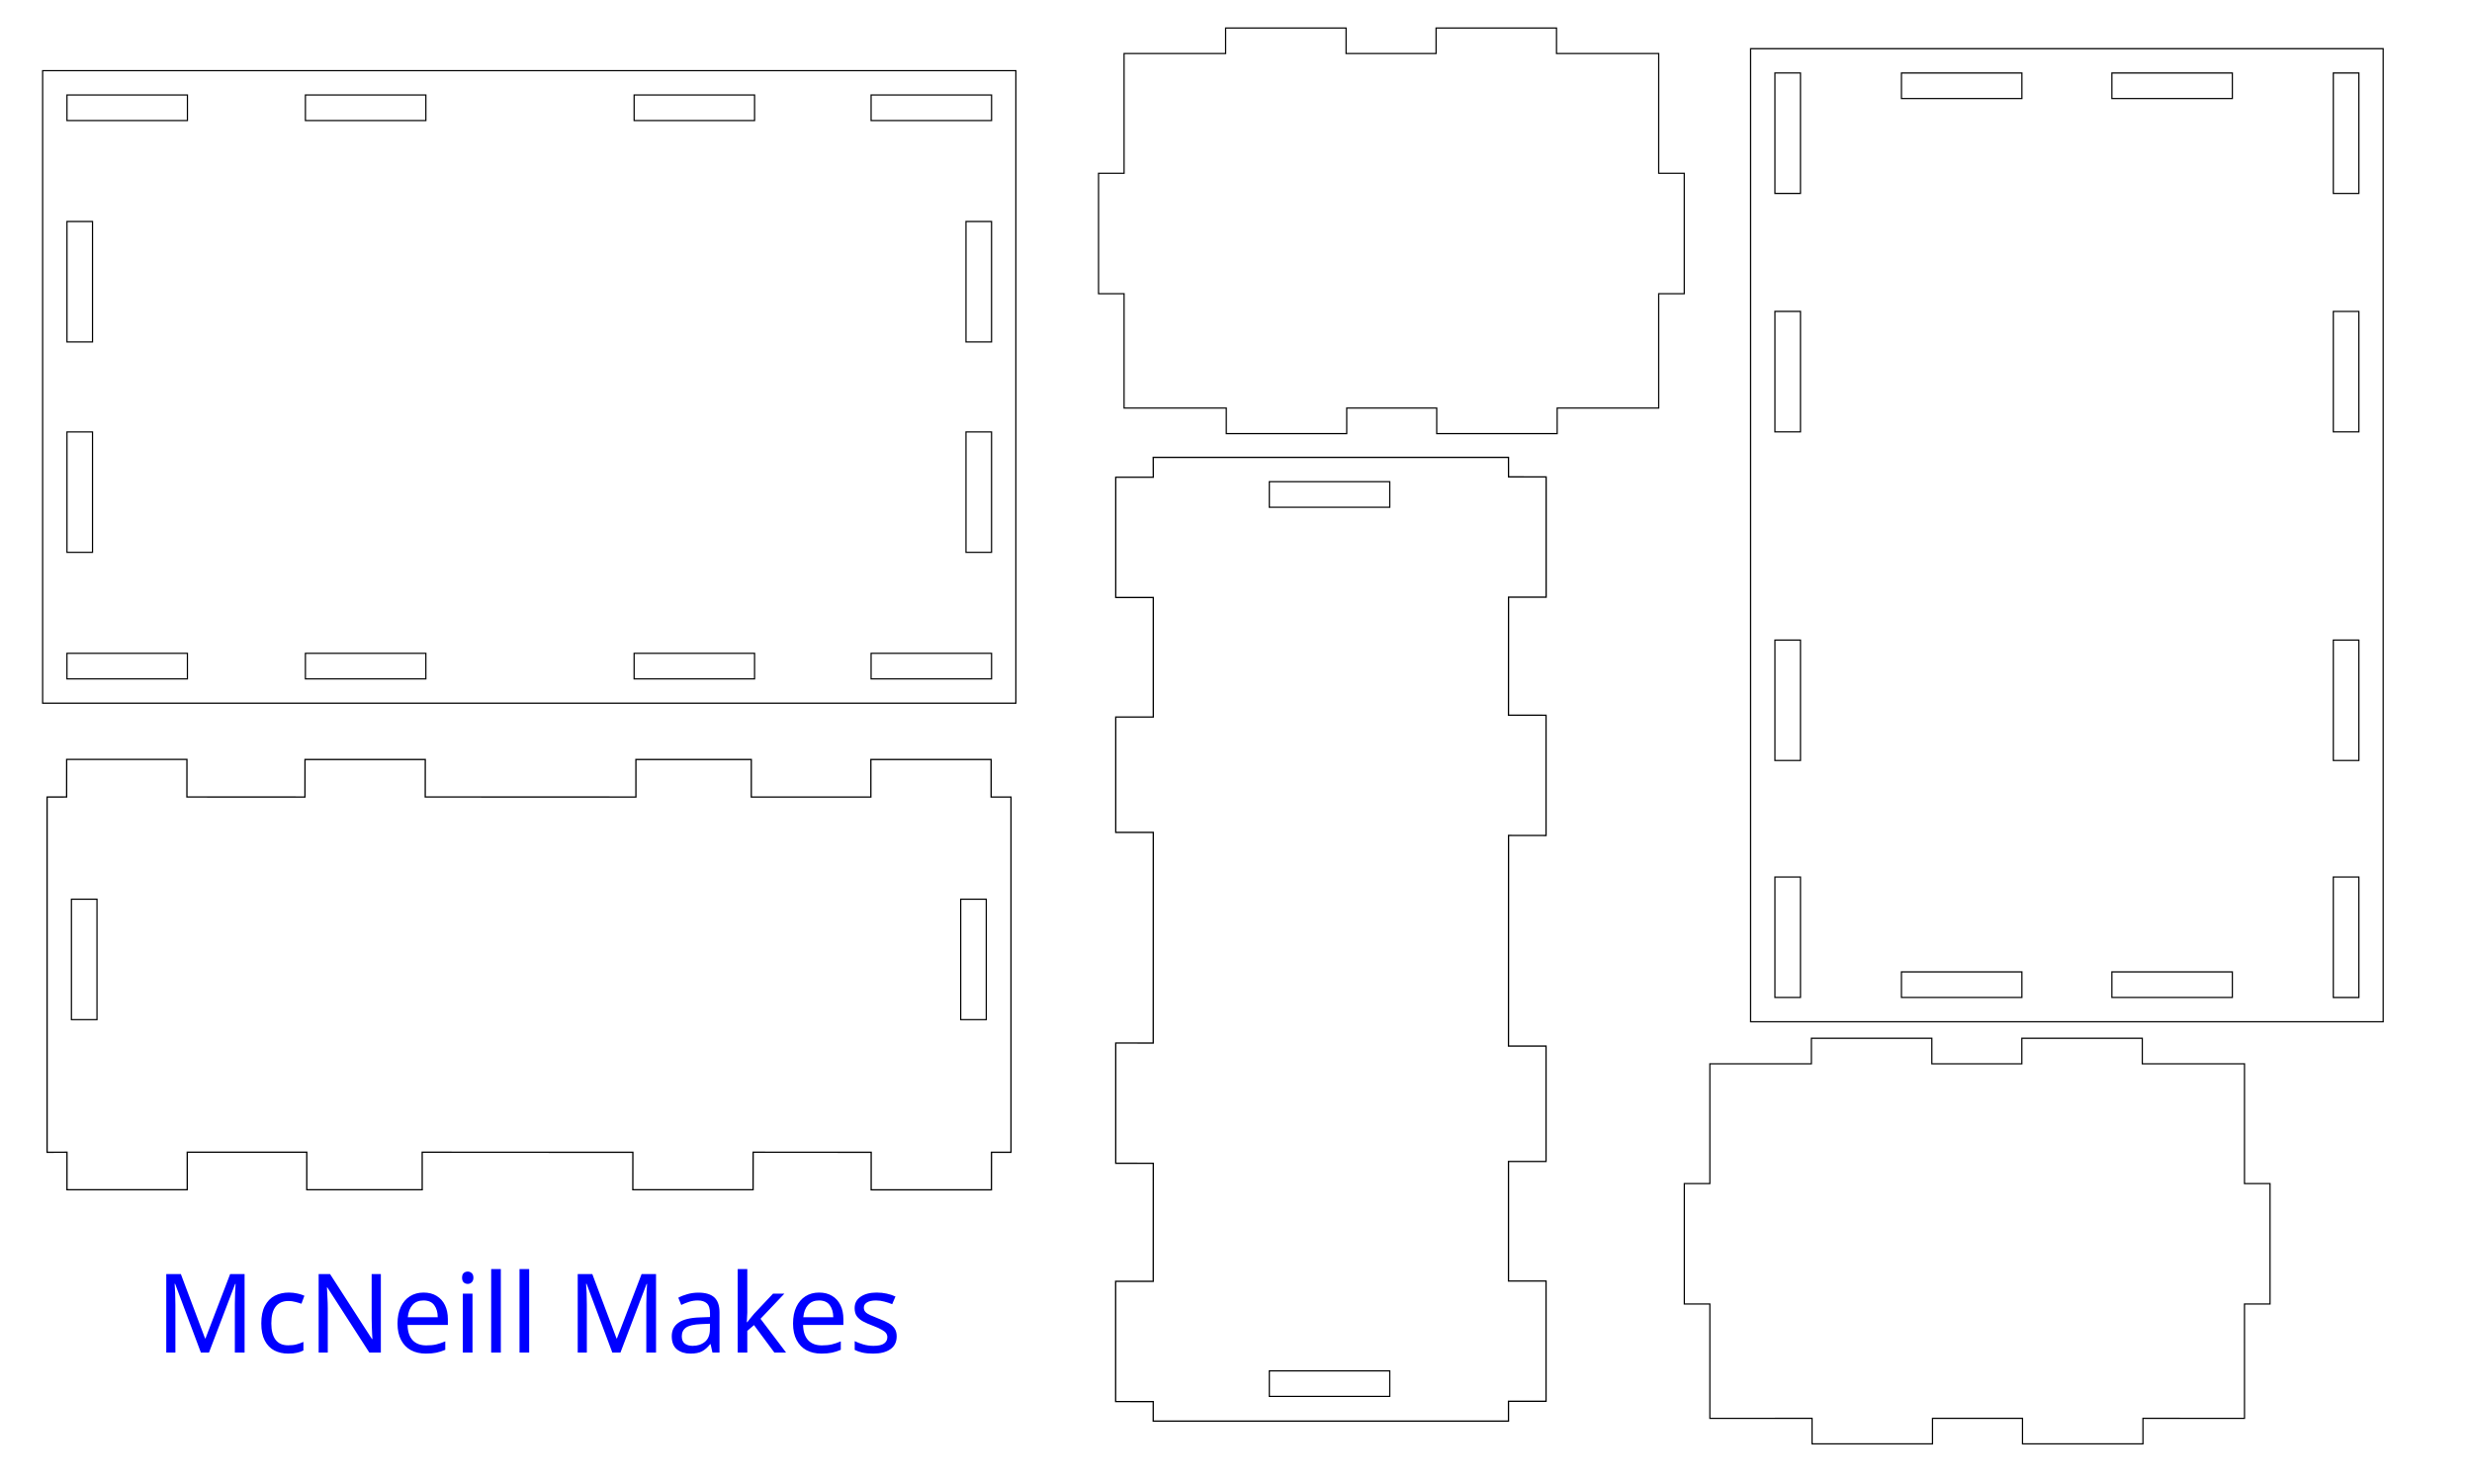
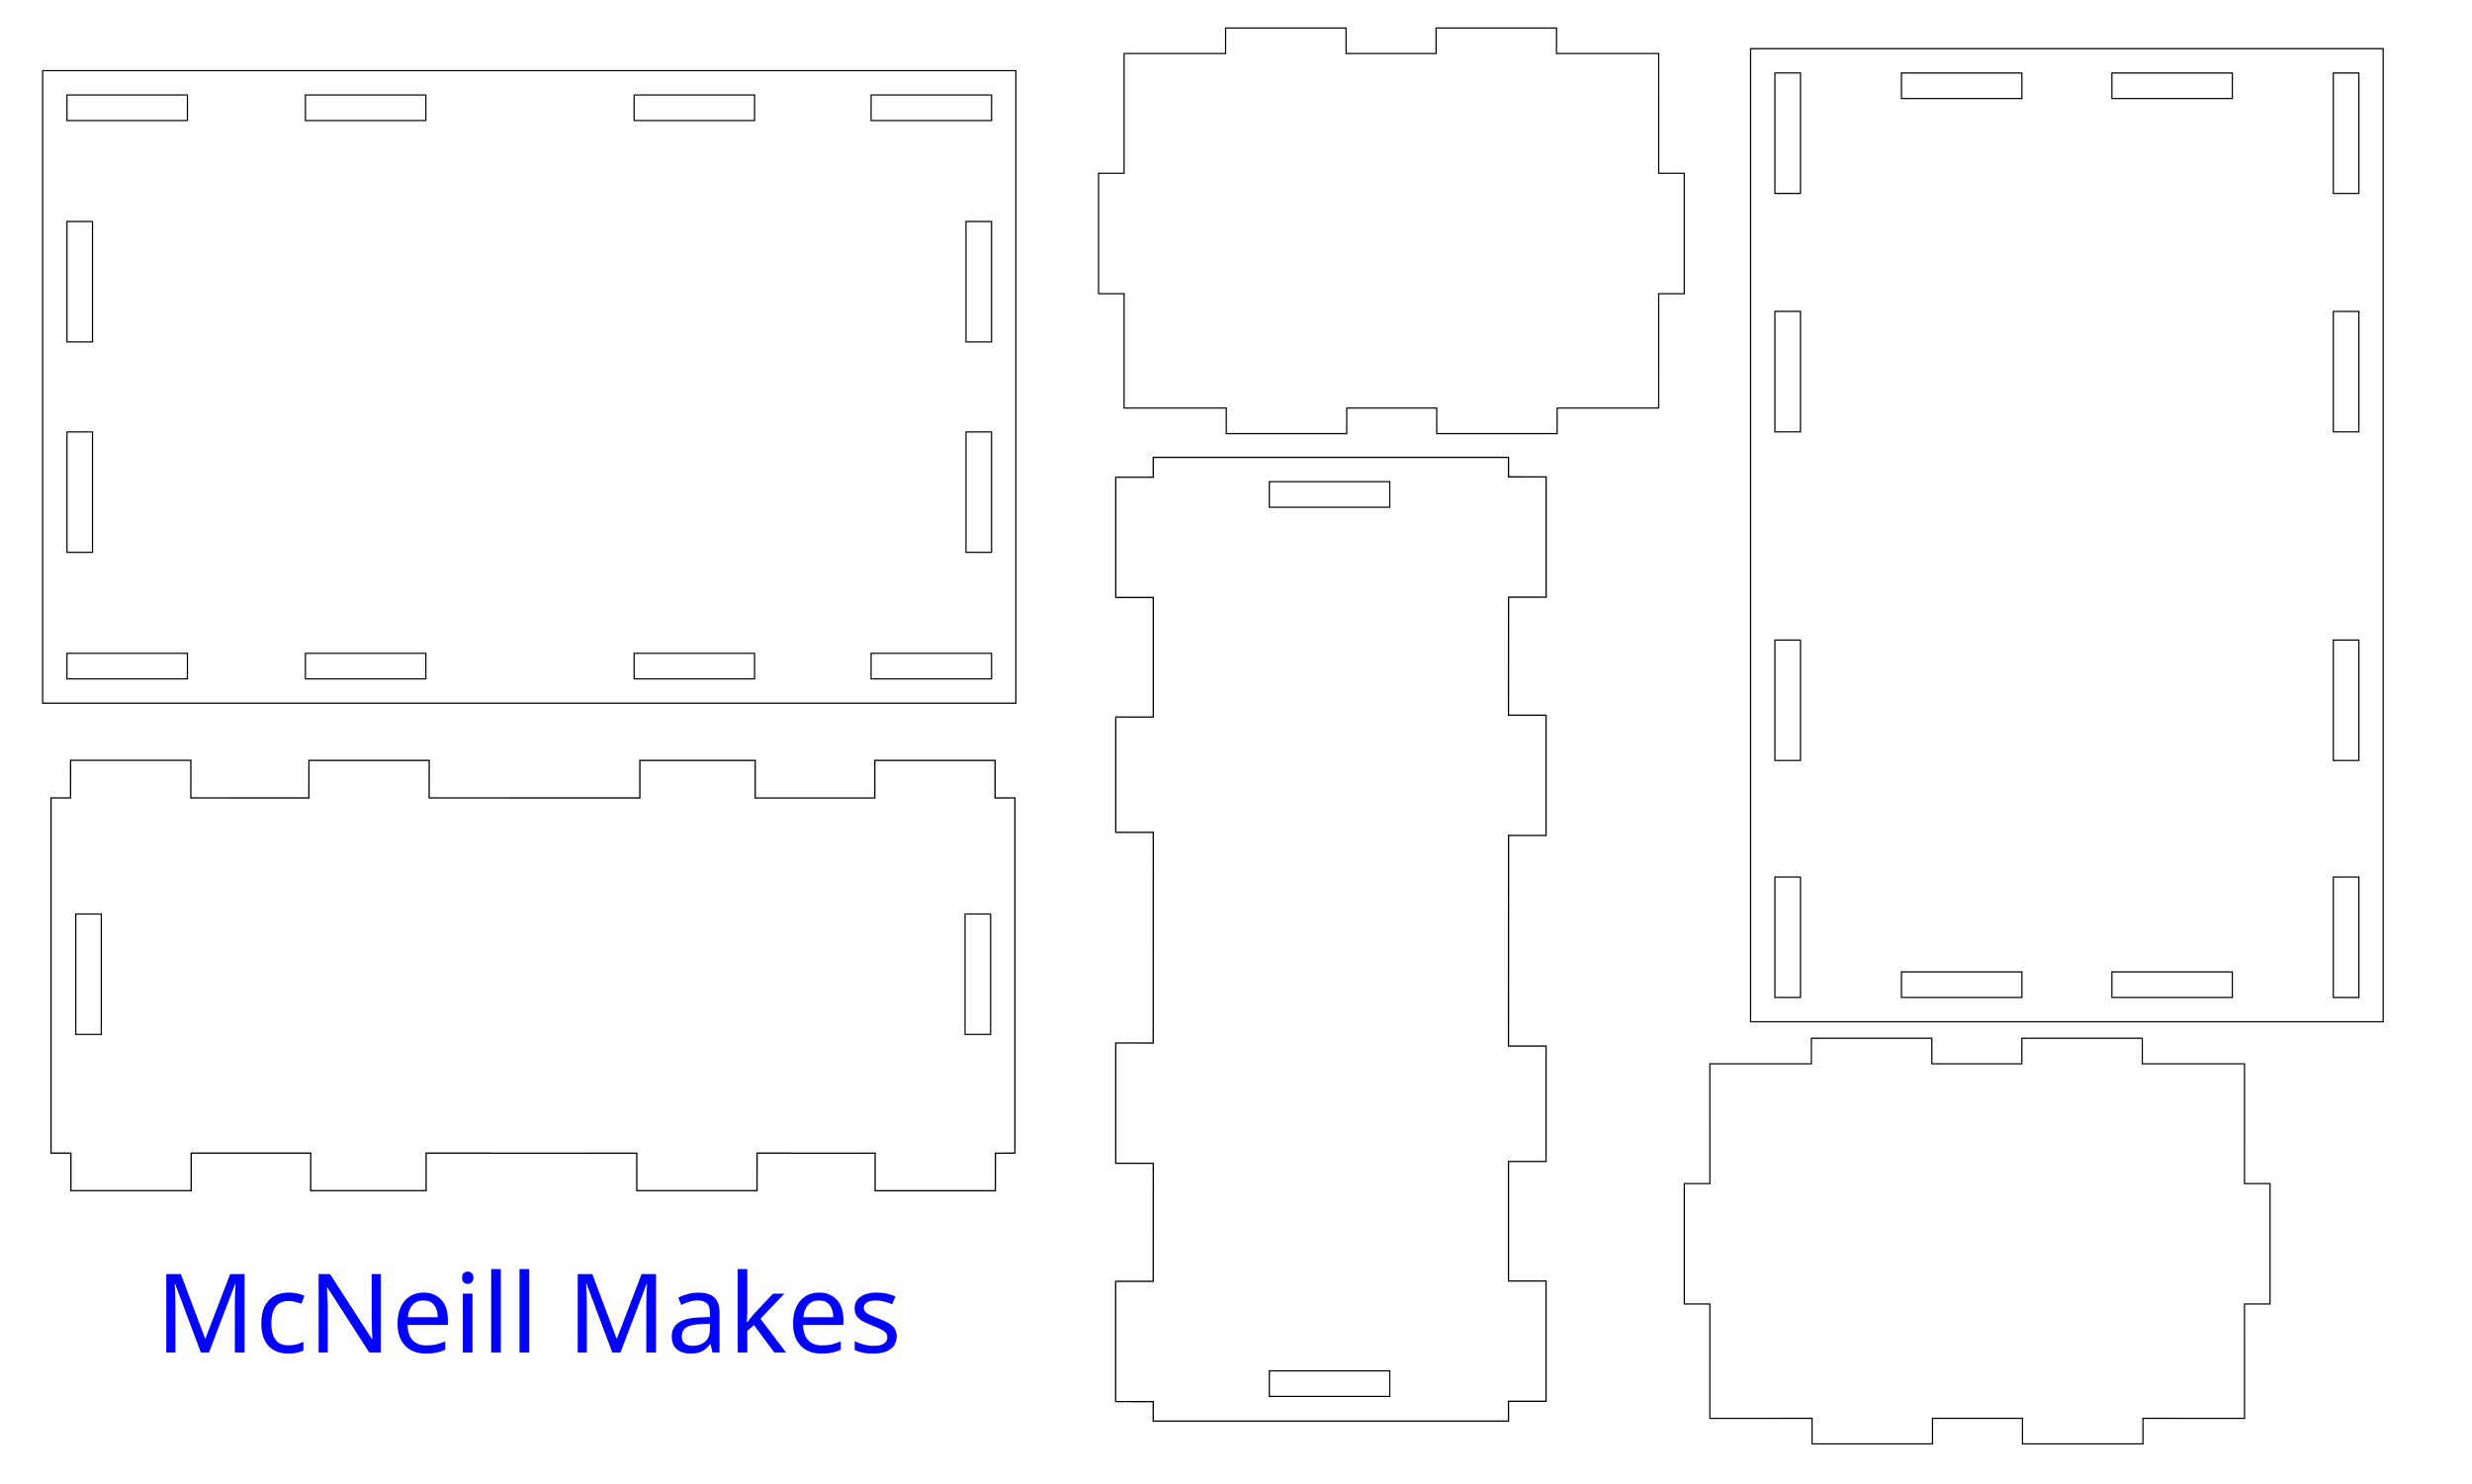
<svg xmlns="http://www.w3.org/2000/svg" width="508mm" height="305mm" viewBox="0 0 508 305" version="1.1" id="svg4592">
  <defs id="defs4586" />
  <g id="layer1" transform="translate(0,8)">
    <path style="fill:none;fill-opacity:1;stroke:#000000;stroke-width:0.25;stroke-linecap:round;stroke-miterlimit:4;stroke-dasharray:none;stroke-opacity:1" d="M 8.763,6.525 H 208.763 V 136.525 H 8.763 Z" id="rect5139" />
    <path style="fill:none;fill-opacity:1;stroke:#000000;stroke-width:0.247;stroke-linecap:round;stroke-miterlimit:4;stroke-dasharray:none;stroke-opacity:1" d="m 13.76,126.276 h 24.753 v 5.252 H 13.76 Z" id="rect5157" />
    <path style="fill:none;fill-opacity:1;stroke:#000000;stroke-width:0.247;stroke-linecap:round;stroke-miterlimit:4;stroke-dasharray:none;stroke-opacity:1" d="m 179.012,126.275 h 24.753 v 5.252 h -24.753 z" id="rect5157-7" />
    <path style="fill:none;fill-opacity:1;stroke:#000000;stroke-width:0.247;stroke-linecap:round;stroke-miterlimit:4;stroke-dasharray:none;stroke-opacity:1" d="m 130.312,126.275 h 24.753 v 5.252 h -24.753 z" id="rect5157-2" />
    <path style="fill:none;fill-opacity:1;stroke:#000000;stroke-width:0.247;stroke-linecap:round;stroke-miterlimit:4;stroke-dasharray:none;stroke-opacity:1" d="m 62.761,126.275 h 24.753 v 5.252 H 62.761 Z" id="rect5157-4" />
    <path style="fill:none;fill-opacity:1;stroke:#000000;stroke-width:0.247;stroke-linecap:round;stroke-miterlimit:4;stroke-dasharray:none;stroke-opacity:1" d="m 13.763,11.525 h 24.753 v 5.25 H 13.763 Z" id="rect5157-74" />
    <path style="fill:none;fill-opacity:1;stroke:#000000;stroke-width:0.247;stroke-linecap:round;stroke-miterlimit:4;stroke-dasharray:none;stroke-opacity:1" d="m 179.014,11.524 h 24.753 v 5.251 h -24.753 z" id="rect5157-7-6" />
    <path style="fill:none;fill-opacity:1;stroke:#000000;stroke-width:0.247;stroke-linecap:round;stroke-miterlimit:4;stroke-dasharray:none;stroke-opacity:1" d="m 130.314,11.524 h 24.753 v 5.25 h -24.753 z" id="rect5157-2-8" />
    <path style="fill:none;fill-opacity:1;stroke:#000000;stroke-width:0.247;stroke-linecap:round;stroke-miterlimit:4;stroke-dasharray:none;stroke-opacity:1" d="M 62.763,11.524 H 87.516 V 16.775 H 62.763 Z" id="rect5157-4-5" />
-     <path style="fill:none;stroke:#000000;stroke-width:0.265px;stroke-linecap:butt;stroke-linejoin:miter;stroke-opacity:1" d="m 9.68,155.811 4.01,-0.01 0.01,-7.724 h 24.714 l -0.003,7.724 24.257,0.01 0.012,-7.714 h 24.714 l -0.007,7.702 43.293,0.013 v -7.714 h 23.714 l 0.001,7.714 h 24.569 l 0.001,-7.714 h 24.714 l 3.5e-4,7.714 4.082,-1e-5 -4e-5,73.012 -4.01,-0.002 -0.01,7.724 h -24.714 l 0.003,-7.724 -24.257,-0.01 -0.012,7.714 h -24.714 l 0.007,-7.702 -43.293,-0.013 v 7.714 h -23.715 l -10e-4,-7.714 H 38.478 l -10e-4,7.714 H 13.763 l -2.6e-4,-7.714 -4.082,0.012 z" id="path4749" />
    <path style="fill:none;fill-opacity:1;stroke:#000000;stroke-width:0.247;stroke-linecap:round;stroke-miterlimit:4;stroke-dasharray:none;stroke-opacity:1" d="M 19.013,37.525 V 62.278 H 13.763 V 37.525 Z" id="rect5157-74-3" />
    <path style="fill:none;fill-opacity:1;stroke:#000000;stroke-width:0.247;stroke-linecap:round;stroke-miterlimit:4;stroke-dasharray:none;stroke-opacity:1" d="M 19.013,80.772 V 105.525 H 13.763 V 80.772 Z" id="rect5157-74-3-5" />
-     <path style="fill:none;fill-opacity:1;stroke:#000000;stroke-width:0.247;stroke-linecap:round;stroke-miterlimit:4;stroke-dasharray:none;stroke-opacity:1" d="m 19.931,176.811 v 24.753 h -5.251 v -24.753 z" id="rect5157-7-6-1" />
-     <path style="fill:none;fill-opacity:1;stroke:#000000;stroke-width:0.247;stroke-linecap:round;stroke-miterlimit:4;stroke-dasharray:none;stroke-opacity:1" d="m 202.68,176.811 v 24.753 h -5.251 v -24.753 z" id="rect5157-7-6-1-3" />
    <path style="fill:none;fill-opacity:1;stroke:#000000;stroke-width:0.247;stroke-linecap:round;stroke-miterlimit:4;stroke-dasharray:none;stroke-opacity:1" d="m 251.866,3.003 v 0 -5.25 h 24.753 V 3.003 h 18.495 v -5.25 h 24.753 v 5.25 0 L 340.868,3 l -0.002,24.614 h 5.251 v 24.752 h -5.251 l 0.002,23.502 -20.866,-0.003 v 0 5.25 h -24.753 v -5.25 h -18.495 V 81.116 h -24.753 v -5.25 0 L 231,75.869 l 0.002,-23.502 -5.251,-2.4e-4 v -24.752 L 231.002,27.614 231,3 Z" id="rect5157-74-3-6-7" />
    <path style="fill:none;fill-opacity:1;stroke:#000000;stroke-width:0.247;stroke-linecap:round;stroke-miterlimit:4;stroke-dasharray:none;stroke-opacity:1" d="m 203.763,37.525 v 24.753 h -5.25 V 37.525 Z" id="rect5157-74-3-0" />
    <path style="fill:none;fill-opacity:1;stroke:#000000;stroke-width:0.247;stroke-linecap:round;stroke-miterlimit:4;stroke-dasharray:none;stroke-opacity:1" d="m 203.763,80.772 v 24.753 h -5.25 V 80.772 Z" id="rect5157-74-3-5-6" />
    <path style="fill:none;fill-opacity:1;stroke:#000000;stroke-width:0.25;stroke-linecap:round;stroke-miterlimit:4;stroke-dasharray:none;stroke-opacity:1" d="M 489.751,2.002 V 202.002 H 359.751 V 2.002 Z" id="rect5139-2" />
    <path style="fill:none;fill-opacity:1;stroke:#000000;stroke-width:0.247;stroke-linecap:round;stroke-miterlimit:4;stroke-dasharray:none;stroke-opacity:1" d="m 370,7 v 24.753 h -5.252 V 7 Z" id="rect5157-6" />
    <path style="fill:none;fill-opacity:1;stroke:#000000;stroke-width:0.247;stroke-linecap:round;stroke-miterlimit:4;stroke-dasharray:none;stroke-opacity:1" d="m 370,172.252 v 24.753 h -5.252 v -24.753 z" id="rect5157-7-1" />
    <path style="fill:none;fill-opacity:1;stroke:#000000;stroke-width:0.247;stroke-linecap:round;stroke-miterlimit:4;stroke-dasharray:none;stroke-opacity:1" d="m 370.001,123.551 v 24.753 h -5.252 v -24.753 z" id="rect5157-2-87" />
    <path style="fill:none;fill-opacity:1;stroke:#000000;stroke-width:0.247;stroke-linecap:round;stroke-miterlimit:4;stroke-dasharray:none;stroke-opacity:1" d="M 370.001,56.001 V 80.753 h -5.252 V 56.001 Z" id="rect5157-4-9" />
    <path style="fill:none;fill-opacity:1;stroke:#000000;stroke-width:0.247;stroke-linecap:round;stroke-miterlimit:4;stroke-dasharray:none;stroke-opacity:1" d="m 484.751,7.002 v 24.753 h -5.25 V 7.002 Z" id="rect5157-74-2" />
    <path style="fill:none;fill-opacity:1;stroke:#000000;stroke-width:0.247;stroke-linecap:round;stroke-miterlimit:4;stroke-dasharray:none;stroke-opacity:1" d="m 484.751,172.254 v 24.753 h -5.251 v -24.753 z" id="rect5157-7-6-0" />
    <path style="fill:none;fill-opacity:1;stroke:#000000;stroke-width:0.247;stroke-linecap:round;stroke-miterlimit:4;stroke-dasharray:none;stroke-opacity:1" d="m 484.751,123.553 v 24.753 h -5.25 v -24.753 z" id="rect5157-2-8-2" />
    <path style="fill:none;fill-opacity:1;stroke:#000000;stroke-width:0.247;stroke-linecap:round;stroke-miterlimit:4;stroke-dasharray:none;stroke-opacity:1" d="m 484.751,56.003 v 24.753 h -5.25 V 56.003 Z" id="rect5157-4-5-3" />
    <path style="fill:none;fill-opacity:1;stroke:#000000;stroke-width:0.247;stroke-linecap:round;stroke-miterlimit:4;stroke-dasharray:none;stroke-opacity:1" d="M 458.751,12.252 H 433.998 V 7.002 h 24.753 z" id="rect5157-74-3-7" />
    <path style="fill:none;fill-opacity:1;stroke:#000000;stroke-width:0.247;stroke-linecap:round;stroke-miterlimit:4;stroke-dasharray:none;stroke-opacity:1" d="M 415.503,12.252 H 390.751 V 7.002 h 24.753 z" id="rect5157-74-3-5-5" />
    <path style="fill:none;fill-opacity:1;stroke:#000000;stroke-width:0.247;stroke-linecap:round;stroke-miterlimit:4;stroke-dasharray:none;stroke-opacity:1" d="m 458.751,197.002 h -24.753 v -5.25 h 24.753 z" id="rect5157-74-3-0-9" />
    <path style="fill:none;fill-opacity:1;stroke:#000000;stroke-width:0.247;stroke-linecap:round;stroke-miterlimit:4;stroke-dasharray:none;stroke-opacity:1" d="m 415.503,197.002 h -24.753 v -5.25 h 24.753 z" id="rect5157-74-3-5-6-2" />
    <path style="fill:none;stroke:#000000;stroke-width:0.265px;stroke-linecap:butt;stroke-linejoin:miter;stroke-opacity:1" d="m 310,86 0.01,4.01 7.724,0.01 v 24.714 l -7.724,-0.003 -0.01,24.257 7.714,0.012 v 24.714 l -7.702,-0.007 L 310,207 h 7.714 v 23.714 L 310,230.715 v 24.569 l 7.714,10e-4 v 24.714 L 310,280 l 10e-6,4.082 -73.012,-4e-5 0.002,-4.01 -7.724,-0.01 V 255.348 l 7.724,0.003 0.01,-24.257 -7.714,-0.012 V 206.368 l 7.702,0.007 0.013,-43.293 h -7.714 v -23.714 l 7.714,-0.001 v -24.569 l -7.714,-0.001 V 90.083 l 7.714,-2.6e-4 -0.012,-4.082 z" id="path4749-6" />
    <path style="fill:none;fill-opacity:1;stroke:#000000;stroke-width:0.247;stroke-linecap:round;stroke-miterlimit:4;stroke-dasharray:none;stroke-opacity:1" d="M 285.6,96.251 H 260.848 V 91 H 285.6 Z" id="rect5157-7-6-1-1" />
    <path style="fill:none;fill-opacity:1;stroke:#000000;stroke-width:0.247;stroke-linecap:round;stroke-miterlimit:4;stroke-dasharray:none;stroke-opacity:1" d="m 285.6,279 h -24.753 v -5.251 h 24.753 z" id="rect5157-7-6-1-3-2" />
    <text xml:space="preserve" style="font-style:normal;font-variant:normal;font-weight:normal;font-stretch:normal;font-size:22.578px;line-height:1.25;font-family:'Ubuntu Mono';-inkscape-font-specification:'Ubuntu Mono';letter-spacing:0px;word-spacing:0px;fill:#0000ff;fill-opacity:1;stroke:none;stroke-width:0.265" x="31.982" y="269.985" id="text415">
      <tspan id="tspan413" x="31.982" y="269.985" style="font-style:normal;font-variant:normal;font-weight:normal;font-stretch:normal;font-size:22.578px;font-family:'Ubuntu Mono';-inkscape-font-specification:'Ubuntu Mono';fill:#0000ff;fill-opacity:1;stroke-width:0.265">McNeill Makes</tspan>
    </text>
    <path style="fill:none;fill-opacity:1;stroke:#000000;stroke-width:0.247;stroke-linecap:round;stroke-miterlimit:4;stroke-dasharray:none;stroke-opacity:1" d="m 372.244,210.643 v 0 -5.25 h 24.753 v 5.25 h 18.495 v -5.25 h 24.753 v 5.25 0 l 21.002,-0.003 -0.002,24.614 h 5.251 v 24.752 h -5.251 l 0.002,23.502 -20.866,-0.003 v 0 5.25 h -24.753 v -5.25 h -18.495 v 5.25 H 372.38 v -5.25 0 l -21.002,0.003 0.002,-23.502 -5.251,-2.4e-4 v -24.752 l 5.251,-2.6e-4 -0.002,-24.614 z" id="rect5157-74-3-6-7-8" />
+     <path style="fill:none;stroke:#000000;stroke-width:0.265px;stroke-linecap:butt;stroke-linejoin:miter;stroke-opacity:1" d="m 208.569,229 -4.01,0.01 -0.01,7.724 h -24.714 l 0.003,-7.724 -24.257,-0.01 -0.012,7.714 h -24.714 l 0.007,-7.702 -43.293,-0.013 v 7.714 h -23.714 l -0.001,-7.714 h -24.569 l -0.001,7.714 h -24.714 l -2.5e-4,-7.714 -4.082,1e-5 4e-5,-73.012 4.01,0.002 0.01,-7.724 h 24.714 l -0.003,7.724 24.257,0.01 0.012,-7.714 h 24.714 l -0.007,7.702 43.293,0.013 v -7.714 h 23.714 l 0.001,7.714 h 24.569 l 10e-4,-7.714 h 24.714 l 2.6e-4,7.714 4.082,-0.012 z" id="path4749-6-7" />
+     <path style="fill:none;fill-opacity:1;stroke:#000000;stroke-width:0.247;stroke-linecap:round;stroke-miterlimit:4;stroke-dasharray:none;stroke-opacity:1" d="m 198.318,204.6 v -24.753 h 5.251 v 24.752 z" id="rect5157-7-6-1-1-6" />
+     <path style="fill:none;fill-opacity:1;stroke:#000000;stroke-width:0.247;stroke-linecap:round;stroke-miterlimit:4;stroke-dasharray:none;stroke-opacity:1" d="m 15.569,204.6 v -24.753 h 5.251 v 24.753 z" id="rect5157-7-6-1-3-2-1" />
  </g>
</svg>
